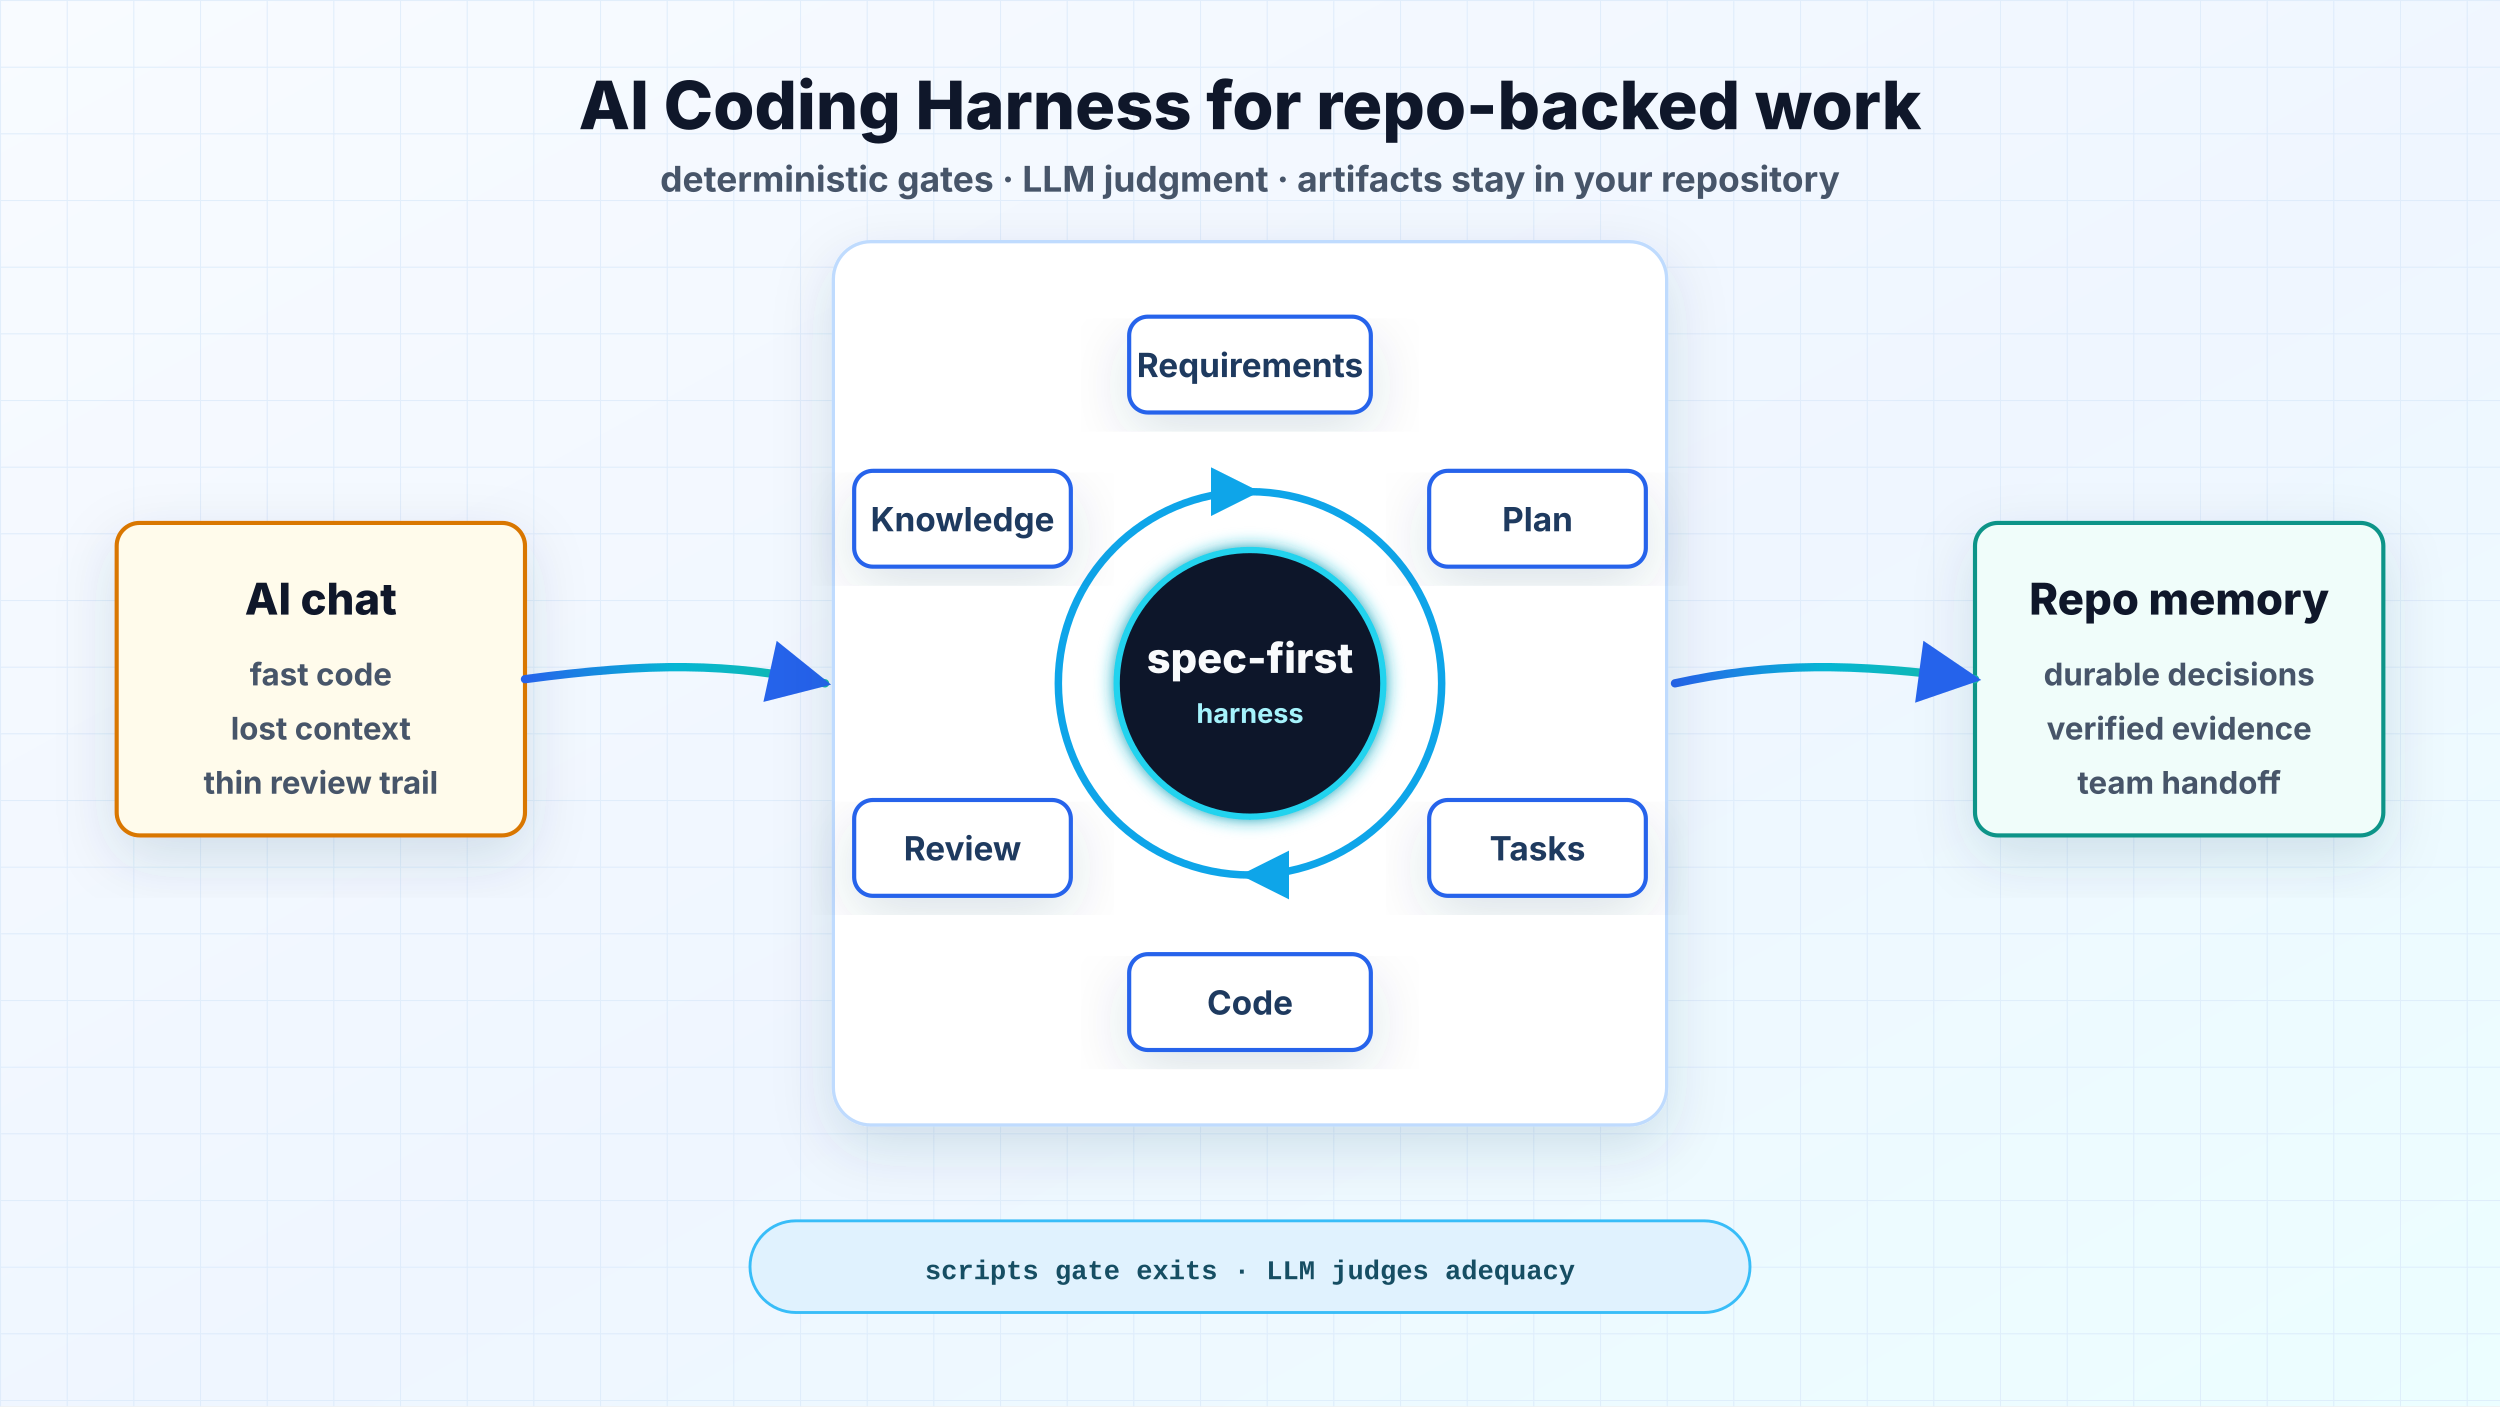
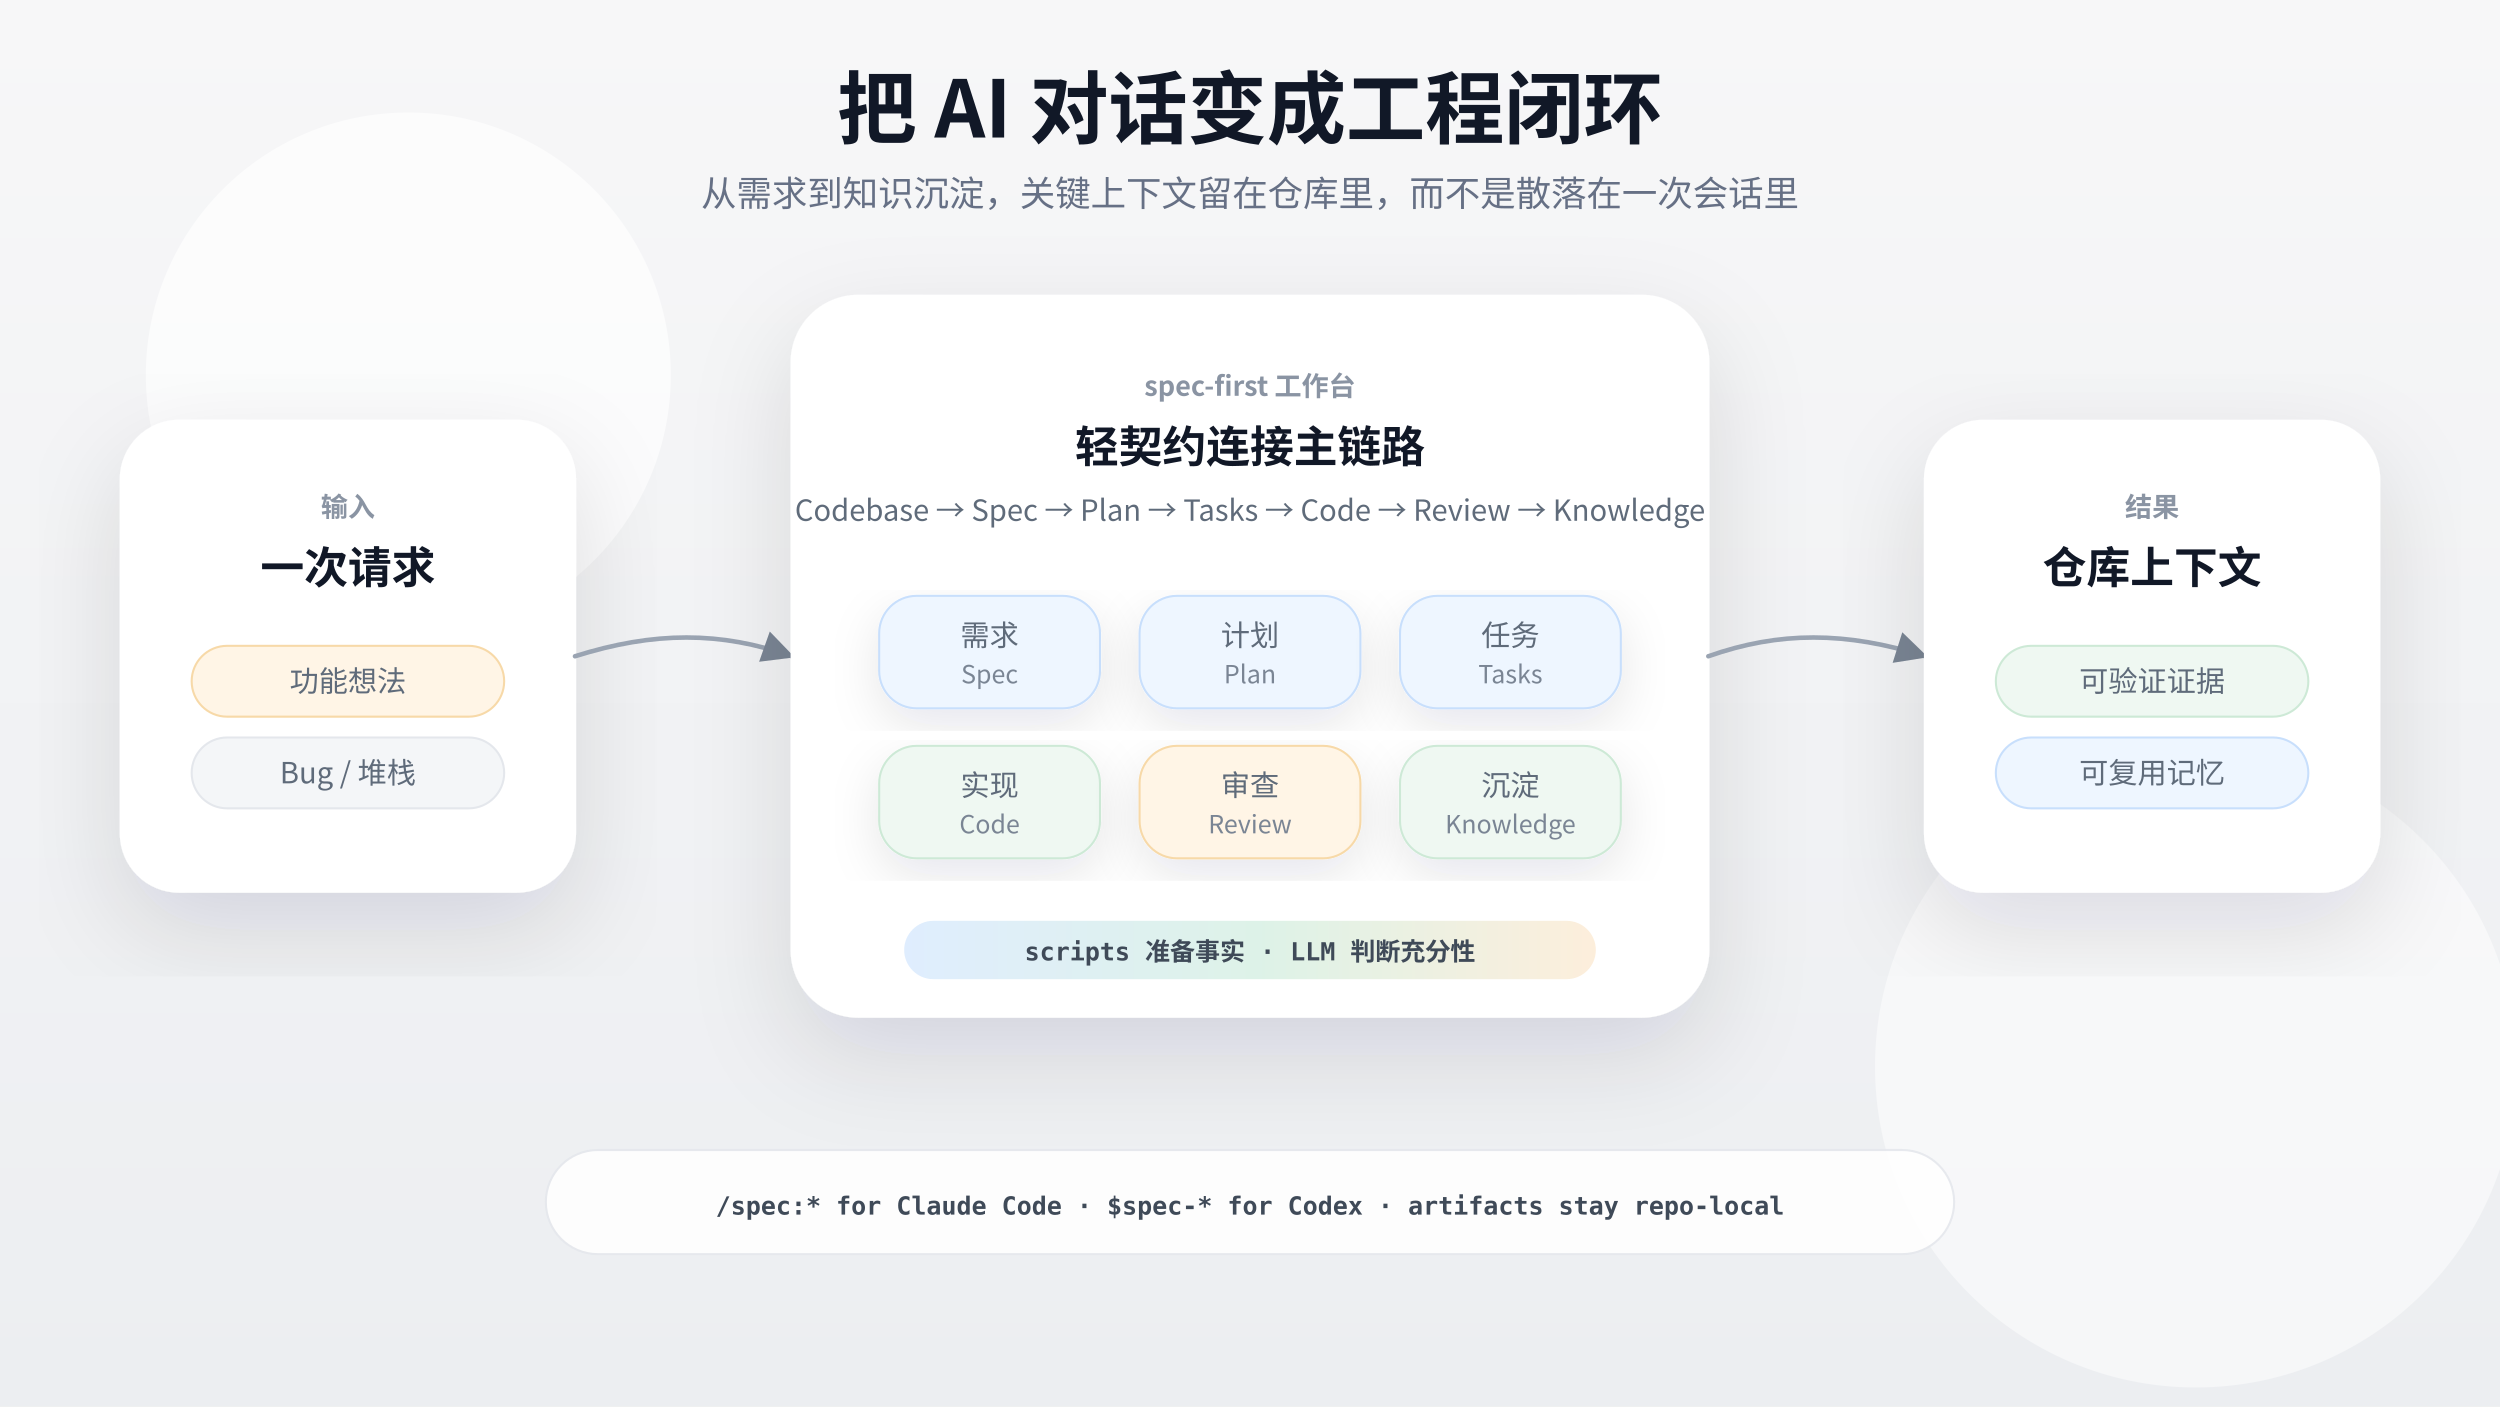
- <svg xmlns="http://www.w3.org/2000/svg" width="1200" height="675" viewBox="0 0 1200 675" role="img" aria-labelledby="title desc">
+ <svg xmlns="http://www.w3.org/2000/svg" viewBox="0 0 1200 675" role="img" aria-labelledby="title desc">
  <defs>
-     <linearGradient id="bg" x1="0" y1="0" x2="1" y2="1">
-       <stop offset="0" stop-color="#F8FBFF" />
-       <stop offset="0.55" stop-color="#EFF6FF" />
-       <stop offset="1" stop-color="#ECFEFF" />
+     <linearGradient id="page" x1="0" y1="0" x2="0" y2="1">
+       <stop offset="0" stop-color="#F7F7F8" />
+       <stop offset="1" stop-color="#ECEEF1" />
    </linearGradient>
-     <linearGradient id="line" x1="0" y1="0" x2="1" y2="0">
-       <stop offset="0" stop-color="#2563EB" />
-       <stop offset="0.5" stop-color="#06B6D4" />
-       <stop offset="1" stop-color="#14B8A6" />
+     <linearGradient id="accent" x1="0" y1="0" x2="1" y2="0">
+       <stop offset="0" stop-color="#4F9CF9" />
+       <stop offset="0.52" stop-color="#45B97C" />
+       <stop offset="1" stop-color="#F2A23A" />
    </linearGradient>
-     <filter id="shadow" x="-20%" y="-20%" width="140%" height="140%">
-       <feDropShadow dx="0" dy="10" stdDeviation="14" flood-color="#1E3A5F" flood-opacity="0.14" />
+     <filter id="cardShadow" x="-18%" y="-18%" width="136%" height="136%">
+       <feDropShadow dx="0" dy="18" stdDeviation="24" flood-color="#162033" flood-opacity="0.12" />
    </filter>
-     <filter id="softGlow" x="-30%" y="-30%" width="160%" height="160%">
-       <feGaussianBlur stdDeviation="4" result="blur" />
-       <feMerge>
-         <feMergeNode in="blur" />
-         <feMergeNode in="SourceGraphic" />
-       </feMerge>
+     <filter id="softShadow" x="-20%" y="-20%" width="140%" height="140%">
+       <feDropShadow dx="0" dy="8" stdDeviation="12" flood-color="#162033" flood-opacity="0.10" />
    </filter>
-     <marker id="arrow" viewBox="0 0 10 10" refX="9" refY="5" markerWidth="7.5" markerHeight="7.5" orient="auto-start-reverse">
-       <path d="M 0 0 L 10 5 L 0 10 z" fill="#2563EB" />
+     <marker id="arrow" viewBox="0 0 10 10" refX="9" refY="5" markerWidth="7" markerHeight="7" orient="auto-start-reverse">
+       <path d="M 0 0 L 10 5 L 0 10 z" fill="#7A8594" />
    </marker>
-     <marker id="arrowLoop" viewBox="0 0 10 10" refX="8" refY="5" markerWidth="6.5" markerHeight="6.5" orient="auto">
-       <path d="M 0 0 L 10 5 L 0 10 z" fill="#0EA5E9" />
-     </marker>
-     <pattern id="grid" width="32" height="32" patternUnits="userSpaceOnUse">
-       <path d="M 32 0 H 0 V 32" fill="none" stroke="#D8E8FA" stroke-width="1" />
-     </pattern>
    <style>
-       .h1 { fill:#0F172A; font-family: Inter, ui-sans-serif, system-ui, -apple-system, "Segoe UI", sans-serif; font-size:32px; font-weight:800; text-anchor:middle; }
-       .h2 { fill:#475569; font-family: Inter, ui-sans-serif, system-ui, -apple-system, "Segoe UI", sans-serif; font-size:17px; font-weight:650; text-anchor:middle; }
-       .label { fill:#0F172A; font-family: Inter, ui-sans-serif, system-ui, -apple-system, "Segoe UI", sans-serif; font-size:21px; font-weight:800; text-anchor:middle; }
-       .stage { fill:#1E3A5F; font-family: Inter, ui-sans-serif, system-ui, -apple-system, "Segoe UI", sans-serif; font-size:16px; font-weight:750; text-anchor:middle; }
-       .small { fill:#475569; font-family: Inter, ui-sans-serif, system-ui, -apple-system, "Segoe UI", sans-serif; font-size:15px; font-weight:650; text-anchor:middle; }
-       .mono { fill:#164E63; font-family:"SFMono-Regular", Consolas, "Liberation Mono", monospace; font-size:14px; font-weight:700; text-anchor:middle; }
-       .node { fill:#FFFFFF; stroke:#2563EB; stroke-width:2; filter:url(#shadow); }
-       .node-amber { fill:#FFFBEB; stroke:#D97706; stroke-width:2; filter:url(#shadow); }
-       .node-teal { fill:#F0FDFA; stroke:#0D9488; stroke-width:2; filter:url(#shadow); }
-       .wire { fill:none; stroke:url(#line); stroke-width:4; stroke-linecap:round; stroke-linejoin:round; marker-end:url(#arrow); }
-       .loop { fill:none; stroke:#0EA5E9; stroke-width:3.6; stroke-linecap:round; marker-end:url(#arrowLoop); }
+       text { font-family: -apple-system, BlinkMacSystemFont, "SF Pro Display", "PingFang SC", "Noto Sans CJK SC", "Microsoft YaHei", sans-serif; letter-spacing:0; }
+       .title { fill:#111827; font-size:38px; font-weight:760; text-anchor:middle; }
+       .subtitle { fill:#667085; font-size:17px; font-weight:500; text-anchor:middle; }
+       .kicker { fill:#8A94A3; font-size:13px; font-weight:650; text-anchor:middle; }
+       .h { fill:#111827; font-size:21px; font-weight:720; text-anchor:middle; }
+       .body { fill:#5F6B7A; font-size:14px; font-weight:520; text-anchor:middle; }
+       .small { fill:#7A8594; font-size:12px; font-weight:540; text-anchor:middle; }
+       .mono { font-family:"SFMono-Regular", ui-monospace, Menlo, Consolas, monospace; fill:#3F4A58; font-size:12px; font-weight:650; text-anchor:middle; }
+       .card { fill:#FFFFFF; stroke:#FFFFFF; stroke-width:1; filter:url(#cardShadow); }
+       .chip { fill:#F4F6F8; stroke:#E4E7EC; stroke-width:1; }
+       .chip-blue { fill:#EEF6FF; stroke:#C8DFFC; stroke-width:1; }
+       .chip-green { fill:#EFF8F2; stroke:#CDE9D6; stroke-width:1; }
+       .chip-orange { fill:#FFF5E6; stroke:#F7D9A8; stroke-width:1; }
+       .line { fill:none; stroke:#9AA4B2; stroke-width:2.2; stroke-linecap:round; stroke-linejoin:round; marker-end:url(#arrow); }
    </style>
  </defs>
-   <rect width="1200" height="675" fill="url(#bg)" />
-   <rect width="1200" height="675" fill="url(#grid)" opacity="0.7" />
-   <text x="600" y="62" class="h1">AI Coding Harness for repo-backed work</text>
-   <text x="600" y="92" class="h2">deterministic gates · LLM judgment · artifacts stay in your repository</text>
-   <g transform="translate(56 251)">
-     <rect class="node-amber" x="0" y="0" width="196" height="150" rx="11" />
-     <text x="98" y="44" class="label">AI chat</text>
-     <text x="98" y="78" class="small">fast code</text>
-     <text x="98" y="104" class="small">lost context</text>
-     <text x="98" y="130" class="small">thin review trail</text>
-   </g>
-   <g transform="translate(948 251)">
-     <rect class="node-teal" x="0" y="0" width="196" height="150" rx="11" />
-     <text x="98" y="44" class="label">Repo memory</text>
-     <text x="98" y="78" class="small">durable decisions</text>
-     <text x="98" y="104" class="small">verified evidence</text>
-     <text x="98" y="130" class="small">team handoff</text>
-   </g>
-   <path class="wire" d="M 252 326 C 312 318 350 318 396 328" />
-   <path class="wire" d="M 804 328 C 850 318 888 318 948 326" />
-   <g transform="translate(400 116)">
-     <rect x="0" y="0" width="400" height="424" rx="18" fill="#FFFFFF" stroke="#BFDBFE" stroke-width="1.6" filter="url(#shadow)" />
-     <path class="loop" d="M 200 120 A 92 92 0 0 1 200 304" />
-     <path class="loop" d="M 200 304 A 92 92 0 0 1 200 120" />
-     <circle cx="200" cy="212" r="64" fill="#0F172A" stroke="#22D3EE" stroke-width="3" filter="url(#softGlow)" />
-     <text x="200" y="207" class="label" style="fill:#F8FAFC; font-size:20px">spec-first</text>
-     <text x="200" y="231" class="small" style="fill:#A5F3FC; font-size:13px">harness</text>
-     <g transform="translate(142 36)">
-       <rect class="node" x="0" y="0" width="116" height="46" rx="9" />
-       <text x="58" y="29" class="stage">Requirements</text>
+   <rect width="1200" height="675" fill="url(#page)" />
+   <circle cx="196" cy="180" r="126" fill="#FFFFFF" opacity="0.65" />
+   <circle cx="1054" cy="512" r="154" fill="#FFFFFF" opacity="0.50" />
+   <text x="600" y="66" class="title">把 AI 对话变成工程闭环</text>
+   <text x="600" y="99" class="subtitle">从需求到知识沉淀，关键上下文留在仓库里，而不是散落在一次会话里</text>
+   <g transform="translate(58 202)">
+     <rect class="card" x="0" y="0" width="218" height="226" rx="28" />
+     <text x="109" y="46" class="kicker">输入</text>
+     <text x="109" y="78" class="h">一次请求</text>
+     <g transform="translate(34 108)">
+       <rect class="chip-orange" x="0" y="0" width="150" height="34" rx="17" />
+       <text x="75" y="22" class="body">功能想法</text>
    </g>
-     <g transform="translate(286 110)">
-       <rect class="node" x="0" y="0" width="104" height="46" rx="9" />
-       <text x="52" y="29" class="stage">Plan</text>
-     </g>
-     <g transform="translate(286 268)">
-       <rect class="node" x="0" y="0" width="104" height="46" rx="9" />
-       <text x="52" y="29" class="stage">Tasks</text>
-     </g>
-     <g transform="translate(142 342)">
-       <rect class="node" x="0" y="0" width="116" height="46" rx="9" />
-       <text x="58" y="29" class="stage">Code</text>
-     </g>
-     <g transform="translate(10 268)">
-       <rect class="node" x="0" y="0" width="104" height="46" rx="9" />
-       <text x="52" y="29" class="stage">Review</text>
-     </g>
-     <g transform="translate(10 110)">
-       <rect class="node" x="0" y="0" width="104" height="46" rx="9" />
-       <text x="52" y="29" class="stage">Knowledge</text>
+     <g transform="translate(34 152)">
+       <rect class="chip" x="0" y="0" width="150" height="34" rx="17" />
+       <text x="75" y="22" class="body">Bug / 堆栈</text>
    </g>
  </g>
-   <g transform="translate(360 586)">
-     <rect x="0" y="0" width="480" height="44" rx="22" fill="#E0F2FE" stroke="#38BDF8" stroke-width="1.4" />
-     <text x="240" y="28" class="mono" style="font-size:13px">scripts gate exits · LLM judges adequacy</text>
+   <path class="line" d="M 276 315 C 314 303 346 303 380 315" />
+   <g transform="translate(380 142)">
+     <rect class="card" x="0" y="0" width="440" height="346" rx="32" />
+     <text x="220" y="48" class="kicker">spec-first 工作台</text>
+     <text x="220" y="80" class="h">轻契约连接主链路</text>
+     <text x="220" y="108" class="body">Codebase → Spec → Plan → Tasks → Code → Review → Knowledge</text>
+     <g transform="translate(42 144)">
+       <rect class="chip-blue" x="0" y="0" width="106" height="54" rx="18" filter="url(#softShadow)" />
+       <text x="53" y="24" class="body">需求</text>
+       <text x="53" y="42" class="small">Spec</text>
+     </g>
+     <g transform="translate(167 144)">
+       <rect class="chip-blue" x="0" y="0" width="106" height="54" rx="18" filter="url(#softShadow)" />
+       <text x="53" y="24" class="body">计划</text>
+       <text x="53" y="42" class="small">Plan</text>
+     </g>
+     <g transform="translate(292 144)">
+       <rect class="chip-blue" x="0" y="0" width="106" height="54" rx="18" filter="url(#softShadow)" />
+       <text x="53" y="24" class="body">任务</text>
+       <text x="53" y="42" class="small">Tasks</text>
+     </g>
+     <g transform="translate(42 216)">
+       <rect class="chip-green" x="0" y="0" width="106" height="54" rx="18" filter="url(#softShadow)" />
+       <text x="53" y="24" class="body">实现</text>
+       <text x="53" y="42" class="small">Code</text>
+     </g>
+     <g transform="translate(167 216)">
+       <rect class="chip-orange" x="0" y="0" width="106" height="54" rx="18" filter="url(#softShadow)" />
+       <text x="53" y="24" class="body">审查</text>
+       <text x="53" y="42" class="small">Review</text>
+     </g>
+     <g transform="translate(292 216)">
+       <rect class="chip-green" x="0" y="0" width="106" height="54" rx="18" filter="url(#softShadow)" />
+       <text x="53" y="24" class="body">沉淀</text>
+       <text x="53" y="42" class="small">Knowledge</text>
+     </g>
+     <rect x="54" y="300" width="332" height="28" rx="14" fill="url(#accent)" opacity="0.18" />
+     <text x="220" y="319" class="mono">scripts 准备事实 · LLM 判断充分性</text>
+   </g>
+   <path class="line" d="M 820 315 C 854 303 886 303 924 315" />
+   <g transform="translate(924 202)">
+     <rect class="card" x="0" y="0" width="218" height="226" rx="28" />
+     <text x="109" y="46" class="kicker">结果</text>
+     <text x="109" y="78" class="h">仓库上下文</text>
+     <g transform="translate(34 108)">
+       <rect class="chip-green" x="0" y="0" width="150" height="34" rx="17" />
+       <text x="75" y="22" class="body">可验证证据</text>
+     </g>
+     <g transform="translate(34 152)">
+       <rect class="chip-blue" x="0" y="0" width="150" height="34" rx="17" />
+       <text x="75" y="22" class="body">可复用记忆</text>
+     </g>
+   </g>
+   <g transform="translate(262 552)">
+     <rect x="0" y="0" width="676" height="50" rx="25" fill="#FFFFFF" opacity="0.86" stroke="#E4E7EC" />
+     <text x="338" y="31" class="mono">/spec:* for Claude Code · $spec-* for Codex · artifacts stay repo-local</text>
  </g>
</svg>
